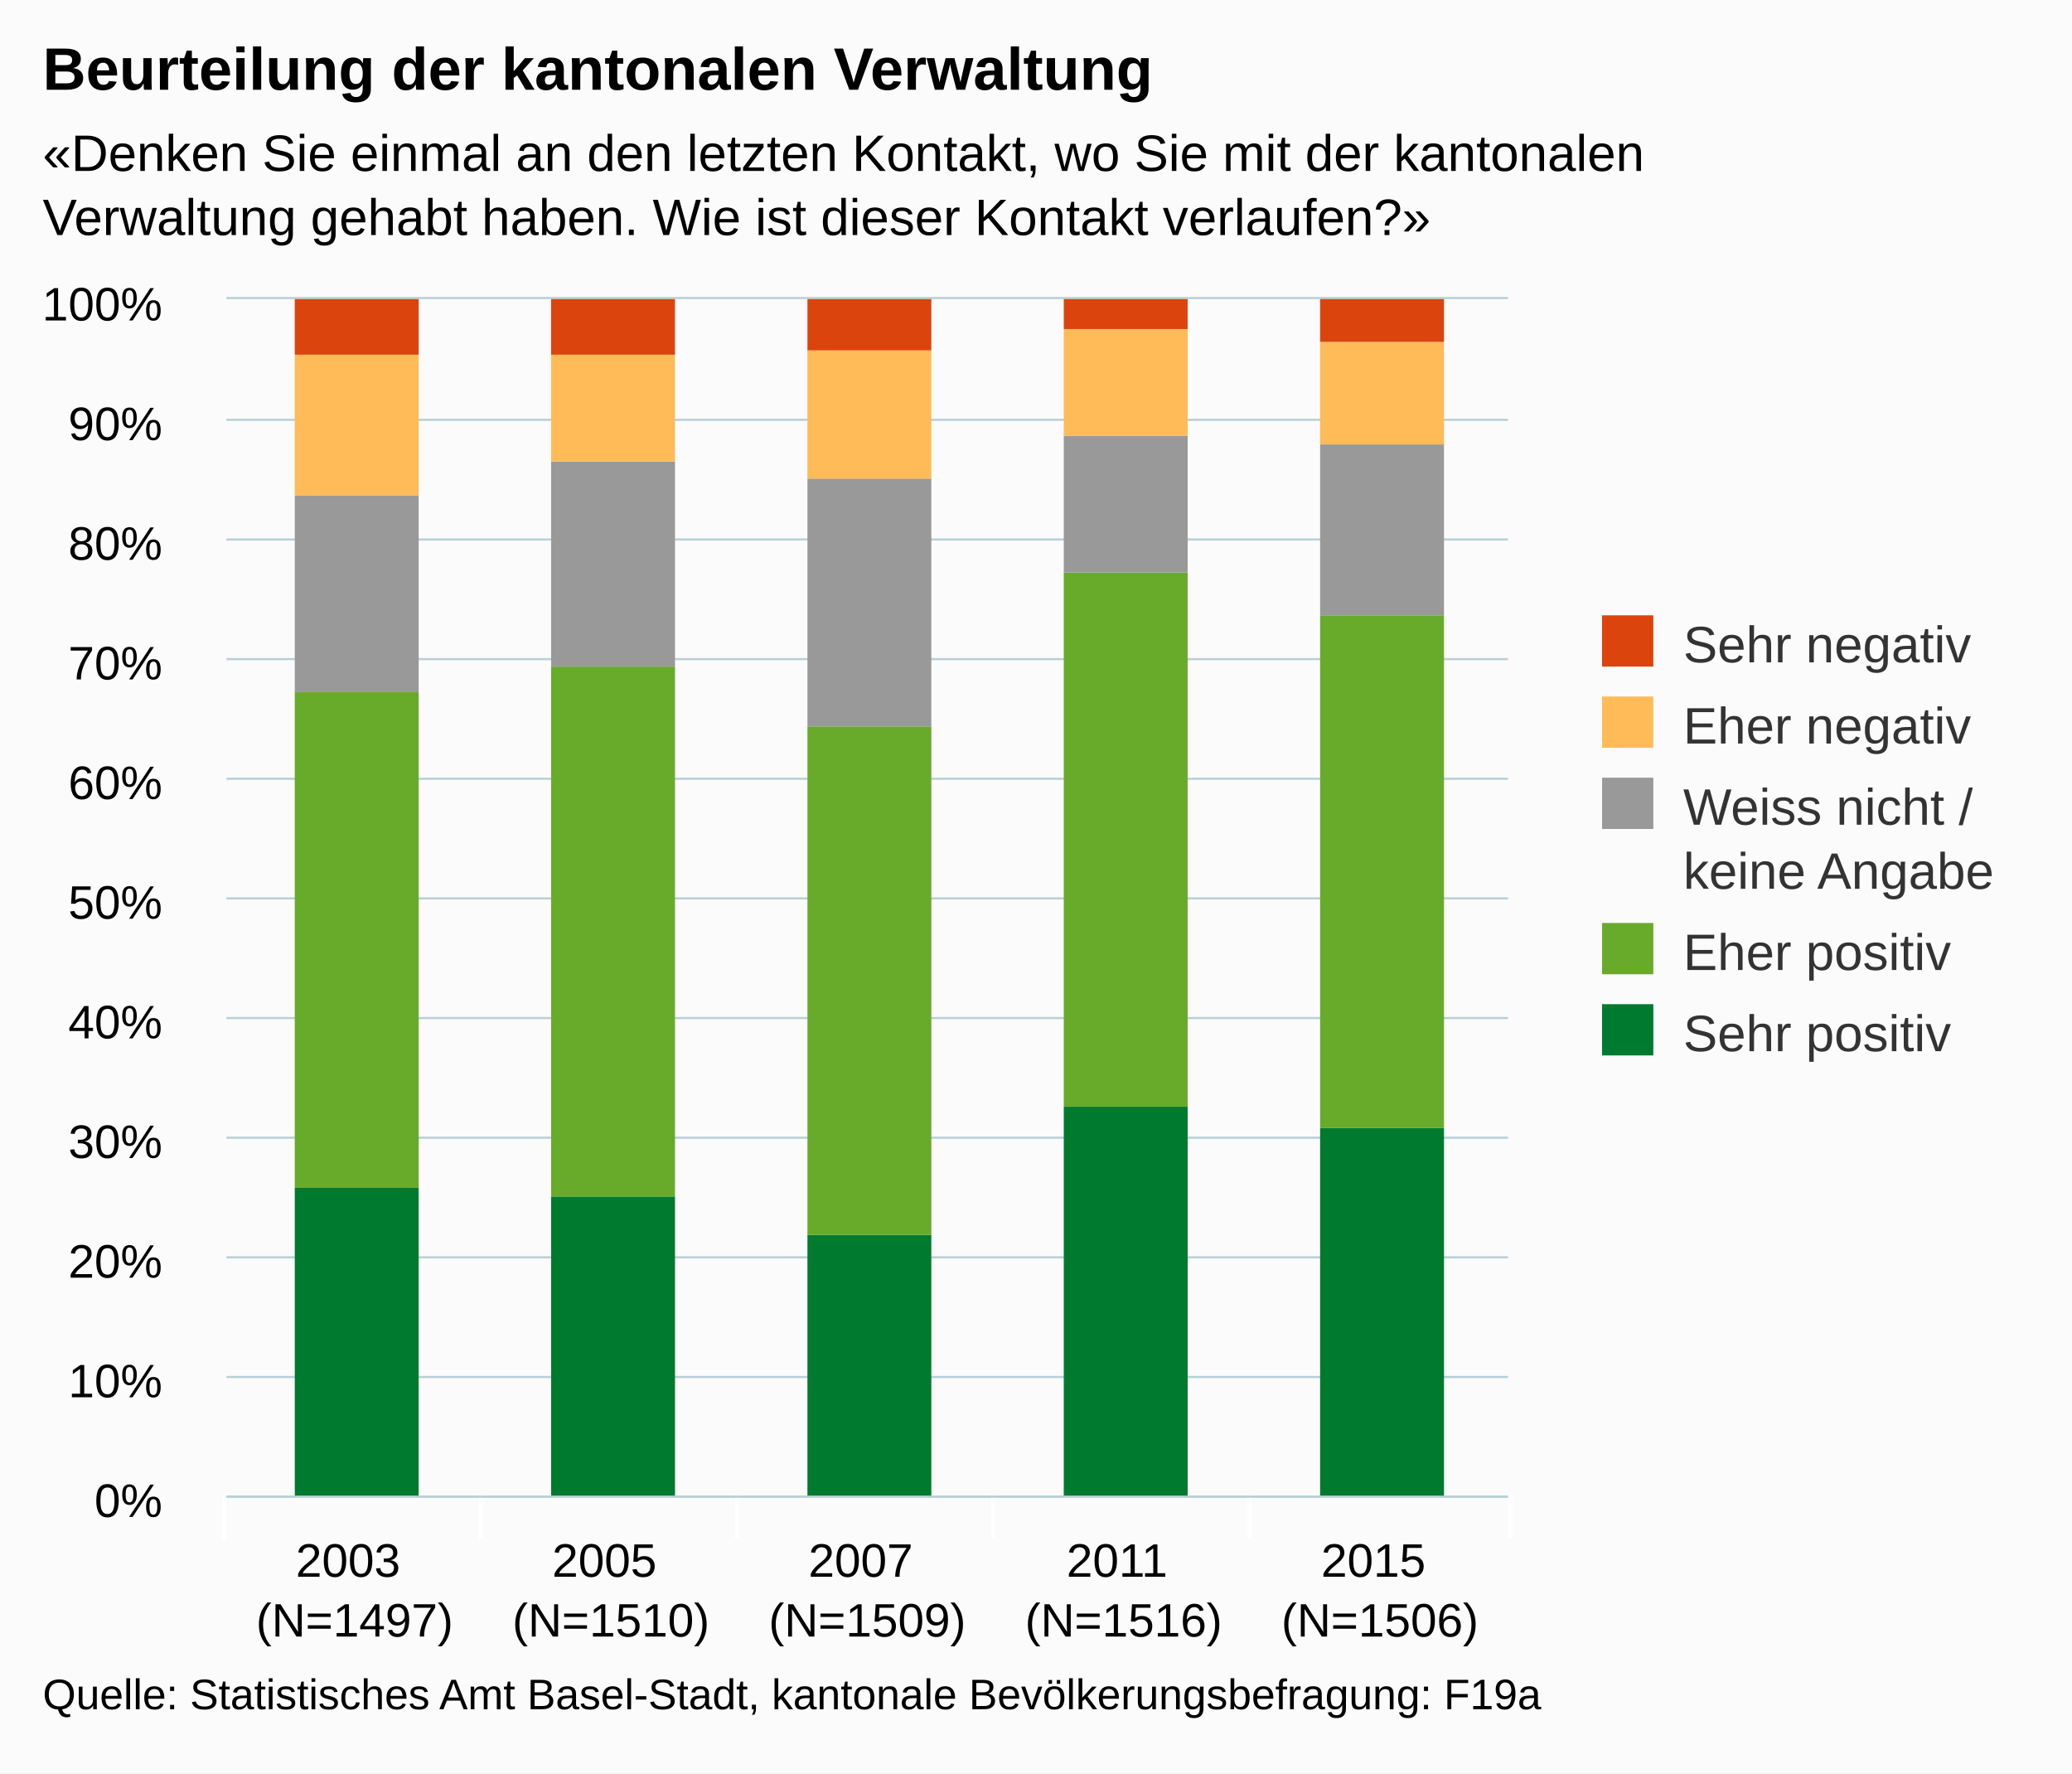
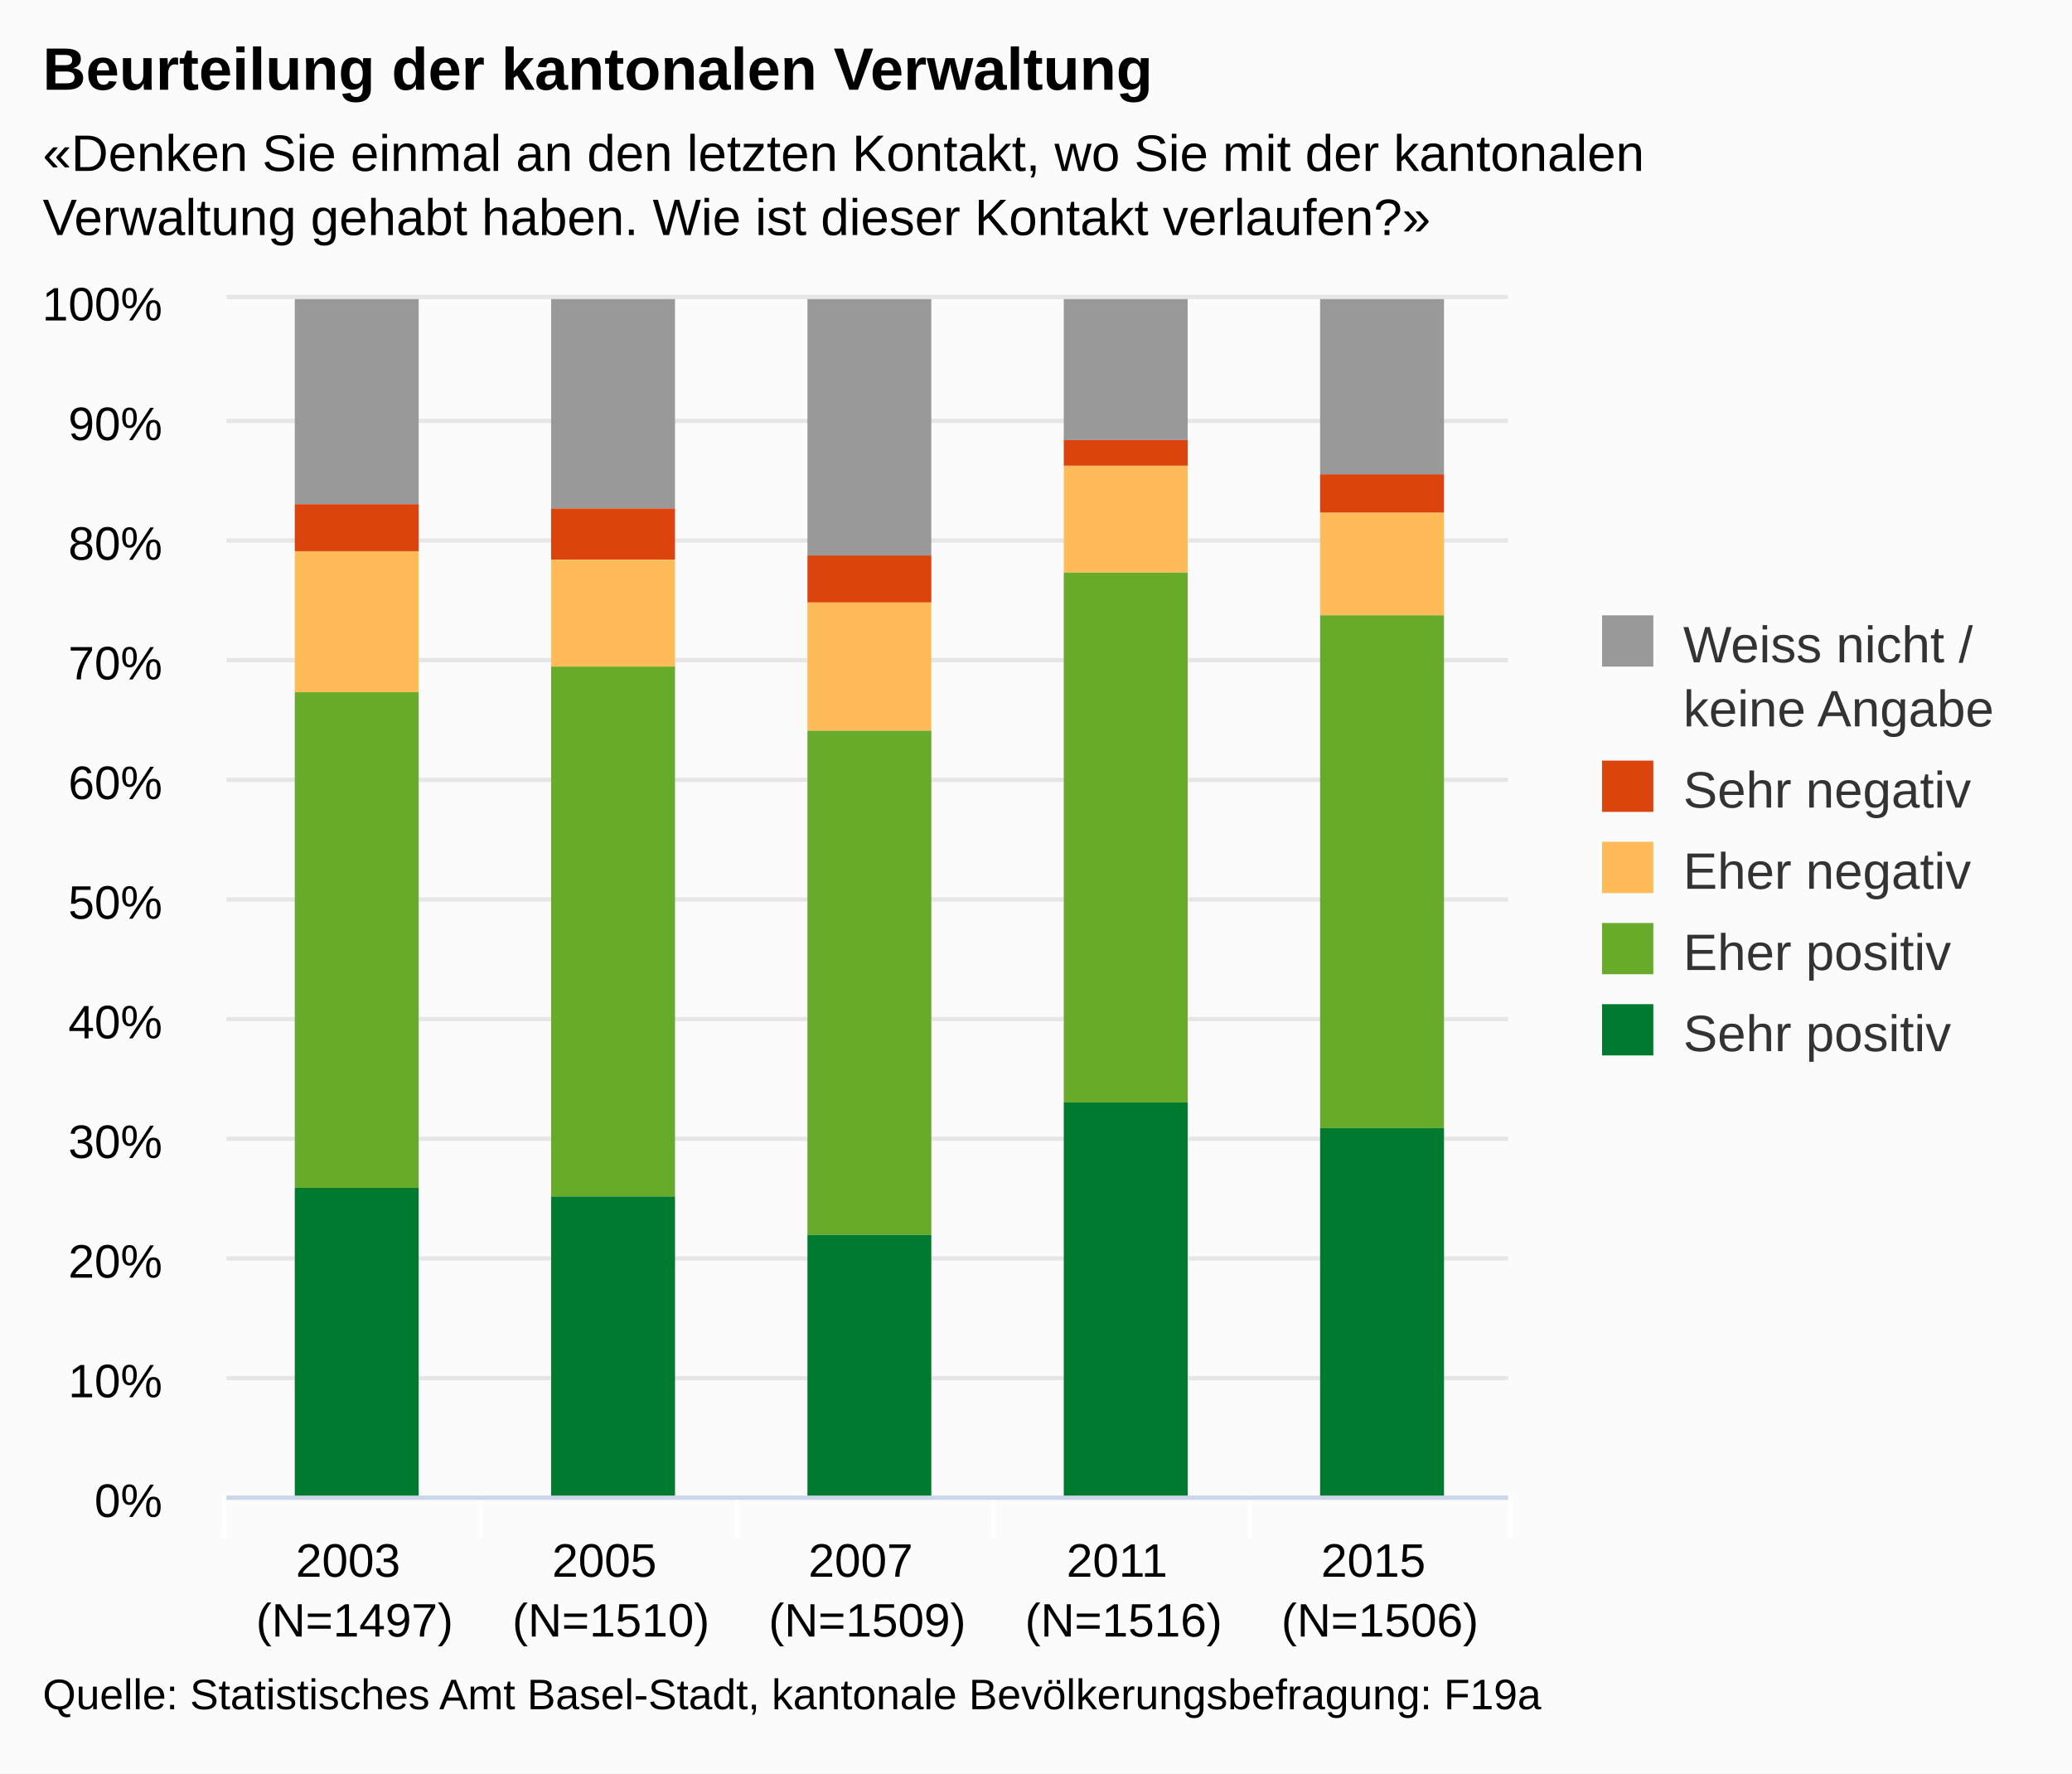
<svg xmlns="http://www.w3.org/2000/svg" version="1.1" class="highcharts-root" style="font-family:arial;font-size:12px;" viewBox="0 0 485 415">
  <defs>
    <clipPath>
      <rect x="0" y="0" width="300" height="280" fill="none" />
    </clipPath>
    <clipPath id="a">
      <rect x="0" y="0" width="300" height="280" fill="none" />
    </clipPath>
  </defs>
  <rect fill="#fbfbfb" class="highcharts-background" x="0" y="0" width="485" height="415" rx="0" ry="0" />
  <rect fill="none" class="highcharts-plot-background" x="53" y="70" width="300" height="280" />
  <g class="highcharts-pane-group" />
  <g class="highcharts-grid highcharts-xaxis-grid ">
    <path fill="none" class="highcharts-grid-line" d="M 112.5 70 L 112.5 350" opacity="1" />
    <path fill="none" class="highcharts-grid-line" d="M 172.5 70 L 172.5 350" opacity="1" />
    <path fill="none" class="highcharts-grid-line" d="M 232.5 70 L 232.5 350" opacity="1" />
    <path fill="none" class="highcharts-grid-line" d="M 292.5 70 L 292.5 350" opacity="1" />
    <path fill="none" class="highcharts-grid-line" d="M 352.5 70 L 352.5 350" opacity="1" />
    <path fill="none" class="highcharts-grid-line" d="M 52.5 70 L 52.5 350" opacity="1" />
  </g>
  <g class="highcharts-grid highcharts-yaxis-grid ">
-     <path fill="none" stroke="#B9CFD7" stroke-width="0.5" class="highcharts-grid-line" d="M 53 350.25 L 353 350.25" opacity="1" />
-     <path fill="none" stroke="#B9CFD7" stroke-width="0.5" class="highcharts-grid-line" d="M 53 322.25 L 353 322.25" opacity="1" />
-     <path fill="none" stroke="#B9CFD7" stroke-width="0.5" class="highcharts-grid-line" d="M 53 294.25 L 353 294.25" opacity="1" />
-     <path fill="none" stroke="#B9CFD7" stroke-width="0.5" class="highcharts-grid-line" d="M 53 266.25 L 353 266.25" opacity="1" />
-     <path fill="none" stroke="#B9CFD7" stroke-width="0.5" class="highcharts-grid-line" d="M 53 238.25 L 353 238.25" opacity="1" />
-     <path fill="none" stroke="#B9CFD7" stroke-width="0.5" class="highcharts-grid-line" d="M 53 210.25 L 353 210.25" opacity="1" />
-     <path fill="none" stroke="#B9CFD7" stroke-width="0.5" class="highcharts-grid-line" d="M 53 182.25 L 353 182.25" opacity="1" />
-     <path fill="none" stroke="#B9CFD7" stroke-width="0.5" class="highcharts-grid-line" d="M 53 154.25 L 353 154.25" opacity="1" />
-     <path fill="none" stroke="#B9CFD7" stroke-width="0.5" class="highcharts-grid-line" d="M 53 126.25 L 353 126.25" opacity="1" />
-     <path fill="none" stroke="#B9CFD7" stroke-width="0.5" class="highcharts-grid-line" d="M 53 98.25 L 353 98.25" opacity="1" />
-     <path fill="none" stroke="#B9CFD7" stroke-width="0.5" class="highcharts-grid-line" d="M 53 69.75 L 353 69.75" opacity="1" />
+     <path fill="none" stroke="#e6e6e6" stroke-width="1" class="highcharts-grid-line" d="M 53 350.5 L 353 350.5" opacity="1" />
+     <path fill="none" stroke="#e6e6e6" stroke-width="1" class="highcharts-grid-line" d="M 53 322.5 L 353 322.5" opacity="1" />
+     <path fill="none" stroke="#e6e6e6" stroke-width="1" class="highcharts-grid-line" d="M 53 294.5 L 353 294.5" opacity="1" />
+     <path fill="none" stroke="#e6e6e6" stroke-width="1" class="highcharts-grid-line" d="M 53 266.5 L 353 266.5" opacity="1" />
+     <path fill="none" stroke="#e6e6e6" stroke-width="1" class="highcharts-grid-line" d="M 53 238.5 L 353 238.5" opacity="1" />
+     <path fill="none" stroke="#e6e6e6" stroke-width="1" class="highcharts-grid-line" d="M 53 210.5 L 353 210.5" opacity="1" />
+     <path fill="none" stroke="#e6e6e6" stroke-width="1" class="highcharts-grid-line" d="M 53 182.5 L 353 182.5" opacity="1" />
+     <path fill="none" stroke="#e6e6e6" stroke-width="1" class="highcharts-grid-line" d="M 53 154.5 L 353 154.5" opacity="1" />
+     <path fill="none" stroke="#e6e6e6" stroke-width="1" class="highcharts-grid-line" d="M 53 126.5 L 353 126.5" opacity="1" />
+     <path fill="none" stroke="#e6e6e6" stroke-width="1" class="highcharts-grid-line" d="M 53 98.5 L 353 98.5" opacity="1" />
+     <path fill="none" stroke="#e6e6e6" stroke-width="1" class="highcharts-grid-line" d="M 53 69.5 L 353 69.5" opacity="1" />
  </g>
  <rect fill="none" class="highcharts-plot-border" x="53" y="70" width="300" height="280" />
  <g class="highcharts-axis highcharts-xaxis ">
    <path fill="none" class="highcharts-tick" stroke="#FFFFFF" stroke-width="1" d="M 112.5 350 L 112.5 360" opacity="1" />
    <path fill="none" class="highcharts-tick" stroke="#FFFFFF" stroke-width="1" d="M 172.5 350 L 172.5 360" opacity="1" />
    <path fill="none" class="highcharts-tick" stroke="#FFFFFF" stroke-width="1" d="M 232.5 350 L 232.5 360" opacity="1" />
    <path fill="none" class="highcharts-tick" stroke="#FFFFFF" stroke-width="1" d="M 292.5 350 L 292.5 360" opacity="1" />
    <path fill="none" class="highcharts-tick" stroke="#FFFFFF" stroke-width="1" d="M 353.5 350 L 353.5 360" opacity="1" />
    <path fill="none" class="highcharts-tick" stroke="#FFFFFF" stroke-width="1" d="M 52.5 350 L 52.5 360" opacity="1" />
-     <path fill="none" class="highcharts-axis-line" stroke="#B9CFD7" stroke-width="0.5" d="M 53 350.25 L 353 350.25" />
+     <path fill="none" class="highcharts-axis-line" stroke="#ccd6eb" stroke-width="1" d="M 53 350.5 L 353 350.5" />
  </g>
  <g class="highcharts-axis highcharts-yaxis ">
    <path fill="none" class="highcharts-axis-line" d="M 53 70 L 53 350" />
  </g>
  <g class="highcharts-series-group">
    <g class="highcharts-series highcharts-series-0 highcharts-column-series highcharts-color-undefined " transform="translate(53,70) scale(1 1)" clip-path="url(#a)">
+       <rect x="16" y="0" width="29" height="48" fill="#999999" class="highcharts-point" />
+       <rect x="76" y="0" width="29" height="49" fill="#999999" class="highcharts-point" />
+       <rect x="136" y="0" width="29" height="60" fill="#999999" class="highcharts-point" />
+       <rect x="196" y="0" width="29" height="33" fill="#999999" class="highcharts-point" />
+       <rect x="256" y="0" width="29" height="41" fill="#999999" class="highcharts-point" />
+     </g>
+     <g class="highcharts-markers highcharts-series-0 highcharts-column-series highcharts-color-undefined " transform="translate(53,70) scale(1 1)" clip-path="none" />
+     <g class="highcharts-series highcharts-series-1 highcharts-column-series highcharts-color-undefined " transform="translate(53,70) scale(1 1)" clip-path="url(#a)">
+       <rect x="16" y="48" width="29" height="11" fill="#dc440e" class="highcharts-point" />
+       <rect x="76" y="49" width="29" height="12" fill="#dc440e" class="highcharts-point" />
+       <rect x="136" y="60" width="29" height="11" fill="#dc440e" class="highcharts-point" />
+       <rect x="196" y="33" width="29" height="6" fill="#dc440e" class="highcharts-point" />
+       <rect x="256" y="41" width="29" height="9" fill="#dc440e" class="highcharts-point" />
+     </g>
+     <g class="highcharts-markers highcharts-series-1 highcharts-column-series highcharts-color-undefined " transform="translate(53,70) scale(1 1)" clip-path="none" />
+     <g class="highcharts-series highcharts-series-2 highcharts-column-series highcharts-color-undefined " transform="translate(53,70) scale(1 1)" clip-path="url(#a)">
+       <rect x="16" y="59" width="29" height="33" fill="#ffbb58" class="highcharts-point" />
+       <rect x="76" y="61" width="29" height="25" fill="#ffbb58" class="highcharts-point" />
+       <rect x="136" y="71" width="29" height="30" fill="#ffbb58" class="highcharts-point" />
+       <rect x="196" y="39" width="29" height="25" fill="#ffbb58" class="highcharts-point" />
+       <rect x="256" y="50" width="29" height="24" fill="#ffbb58" class="highcharts-point" />
+     </g>
+     <g class="highcharts-markers highcharts-series-2 highcharts-column-series highcharts-color-undefined " transform="translate(53,70) scale(1 1)" clip-path="none" />
+     <g class="highcharts-series highcharts-series-3 highcharts-column-series highcharts-color-undefined " transform="translate(53,70) scale(1 1)" clip-path="url(#a)">
+       <rect x="16" y="92" width="29" height="116" fill="#68ab2b" class="highcharts-point" />
+       <rect x="76" y="86" width="29" height="124" fill="#68ab2b" class="highcharts-point" />
+       <rect x="136" y="101" width="29" height="118" fill="#68ab2b" class="highcharts-point" />
+       <rect x="196" y="64" width="29" height="124" fill="#68ab2b" class="highcharts-point" />
+       <rect x="256" y="74" width="29" height="120" fill="#68ab2b" class="highcharts-point" />
+     </g>
+     <g class="highcharts-markers highcharts-series-3 highcharts-column-series highcharts-color-undefined " transform="translate(53,70) scale(1 1)" clip-path="none" />
+     <g class="highcharts-series highcharts-series-4 highcharts-column-series highcharts-color-undefined " transform="translate(53,70) scale(1 1)" clip-path="url(#a)">
      <rect x="16" y="208" width="29" height="73" fill="#007a2f" class="highcharts-point" />
      <rect x="76" y="210" width="29" height="71" fill="#007a2f" class="highcharts-point" />
      <rect x="136" y="219" width="29" height="62" fill="#007a2f" class="highcharts-point" />
-       <rect x="196" y="189" width="29" height="92" fill="#007a2f" class="highcharts-point" />
+       <rect x="196" y="188" width="29" height="93" fill="#007a2f" class="highcharts-point" />
      <rect x="256" y="194" width="29" height="87" fill="#007a2f" class="highcharts-point" />
-     </g>
-     <g class="highcharts-markers highcharts-series-0 highcharts-column-series highcharts-color-undefined " transform="translate(53,70) scale(1 1)" clip-path="none" />
-     <g class="highcharts-series highcharts-series-1 highcharts-column-series highcharts-color-undefined " transform="translate(53,70) scale(1 1)" clip-path="url(#a)">
-       <rect x="16" y="92" width="29" height="116" fill="#68ab2b" class="highcharts-point" />
-       <rect x="76" y="86" width="29" height="124" fill="#68ab2b" class="highcharts-point" />
-       <rect x="136" y="100" width="29" height="119" fill="#68ab2b" class="highcharts-point" />
-       <rect x="196" y="64" width="29" height="125" fill="#68ab2b" class="highcharts-point" />
-       <rect x="256" y="74" width="29" height="120" fill="#68ab2b" class="highcharts-point" />
-     </g>
-     <g class="highcharts-markers highcharts-series-1 highcharts-column-series highcharts-color-undefined " transform="translate(53,70) scale(1 1)" clip-path="none" />
-     <g class="highcharts-series highcharts-series-2 highcharts-column-series highcharts-color-undefined " transform="translate(53,70) scale(1 1)" clip-path="url(#a)">
-       <rect x="16" y="46" width="29" height="46" fill="#999999" class="highcharts-point" />
-       <rect x="76" y="38" width="29" height="48" fill="#999999" class="highcharts-point" />
-       <rect x="136" y="42" width="29" height="58" fill="#999999" class="highcharts-point" />
-       <rect x="196" y="32" width="29" height="32" fill="#999999" class="highcharts-point" />
-       <rect x="256" y="34" width="29" height="40" fill="#999999" class="highcharts-point" />
-     </g>
-     <g class="highcharts-markers highcharts-series-2 highcharts-column-series highcharts-color-undefined " transform="translate(53,70) scale(1 1)" clip-path="none" />
-     <g class="highcharts-series highcharts-series-3 highcharts-column-series highcharts-color-undefined " transform="translate(53,70) scale(1 1)" clip-path="url(#a)">
-       <rect x="16" y="13" width="29" height="33" fill="#ffbb58" class="highcharts-point" />
-       <rect x="76" y="13" width="29" height="25" fill="#ffbb58" class="highcharts-point" />
-       <rect x="136" y="12" width="29" height="30" fill="#ffbb58" class="highcharts-point" />
-       <rect x="196" y="7" width="29" height="25" fill="#ffbb58" class="highcharts-point" />
-       <rect x="256" y="10" width="29" height="24" fill="#ffbb58" class="highcharts-point" />
-     </g>
-     <g class="highcharts-markers highcharts-series-3 highcharts-column-series highcharts-color-undefined " transform="translate(53,70) scale(1 1)" clip-path="none" />
-     <g class="highcharts-series highcharts-series-4 highcharts-column-series highcharts-color-undefined " transform="translate(53,70) scale(1 1)" clip-path="url(#a)">
-       <rect x="16" y="0" width="29" height="13" fill="#dc440e" class="highcharts-point" />
-       <rect x="76" y="0" width="29" height="13" fill="#dc440e" class="highcharts-point" />
-       <rect x="136" y="0" width="29" height="12" fill="#dc440e" class="highcharts-point" />
-       <rect x="196" y="0" width="29" height="7" fill="#dc440e" class="highcharts-point" />
-       <rect x="256" y="0" width="29" height="10" fill="#dc440e" class="highcharts-point" />
    </g>
    <g class="highcharts-markers highcharts-series-4 highcharts-column-series highcharts-color-undefined " transform="translate(53,70) scale(1 1)" clip-path="none" />
  </g>
  <text x="10" text-anchor="start" class="highcharts-title" style="color:#000000;font-size:14px;font-weight:bold;fill:#000000;" y="21">
    <tspan>Beurteilung der kantonalen Verwaltung</tspan>
  </text>
  <text x="10" text-anchor="start" class="highcharts-subtitle" style="color:#000000;font-size:12px;fill:#000000;" y="40">
    <tspan>«Denken Sie einmal an den letzten Kontakt, wo Sie mit der kantonalen</tspan>
    <tspan dy="15" x="10">Verwaltung gehabt haben. Wie ist dieser Kontakt verlaufen?»</tspan>
  </text>
  <g class="highcharts-legend" transform="translate(365,137)">
    <rect fill="none" class="highcharts-legend-box" rx="0" ry="0" x="0" y="0" width="110" height="121" visibility="visible" />
    <g>
      <g>
-         <g class="highcharts-legend-item highcharts-column-series highcharts-color-undefined highcharts-series-4" transform="translate(8,3)">
+         <g class="highcharts-legend-item highcharts-column-series highcharts-color-undefined highcharts-series-0" transform="translate(8,3)">
          <text x="21" style="color:#333333;font-size:12px;font-weight:normal;cursor:pointer;fill:#333333;" text-anchor="start" y="15">
+             <tspan>Weiss nicht /</tspan>
+             <tspan x="21" dy="15">keine Angabe</tspan>
+           </text>
+           <rect x="2" y="4" width="12" height="12" fill="#999999" class="highcharts-point" />
+         </g>
+         <g class="highcharts-legend-item highcharts-column-series highcharts-color-undefined highcharts-series-1" transform="translate(8,37)">
+           <text x="21" y="15" style="color:#333333;font-size:12px;font-weight:normal;cursor:pointer;fill:#333333;" text-anchor="start">
            <tspan>Sehr negativ</tspan>
          </text>
          <rect x="2" y="4" width="12" height="12" fill="#dc440e" class="highcharts-point" />
        </g>
-         <g class="highcharts-legend-item highcharts-column-series highcharts-color-undefined highcharts-series-3" transform="translate(8,22)">
+         <g class="highcharts-legend-item highcharts-column-series highcharts-color-undefined highcharts-series-2" transform="translate(8,56)">
          <text x="21" y="15" style="color:#333333;font-size:12px;font-weight:normal;cursor:pointer;fill:#333333;" text-anchor="start">
            <tspan>Eher negativ</tspan>
          </text>
          <rect x="2" y="4" width="12" height="12" fill="#ffbb58" class="highcharts-point" />
        </g>
-         <g class="highcharts-legend-item highcharts-column-series highcharts-color-undefined highcharts-series-2" transform="translate(8,41)">
-           <text x="21" y="15" style="color:#333333;font-size:12px;font-weight:normal;cursor:pointer;fill:#333333;" text-anchor="start">
-             <tspan>Weiss nicht /</tspan>
-             <tspan x="21" dy="15">keine Angabe</tspan>
-           </text>
-           <rect x="2" y="4" width="12" height="12" fill="#999999" class="highcharts-point" />
-         </g>
-         <g class="highcharts-legend-item highcharts-column-series highcharts-color-undefined highcharts-series-1" transform="translate(8,75)">
+         <g class="highcharts-legend-item highcharts-column-series highcharts-color-undefined highcharts-series-3" transform="translate(8,75)">
          <text x="21" y="15" style="color:#333333;font-size:12px;font-weight:normal;cursor:pointer;fill:#333333;" text-anchor="start">
            <tspan>Eher positiv</tspan>
          </text>
          <rect x="2" y="4" width="12" height="12" fill="#68ab2b" class="highcharts-point" />
        </g>
-         <g class="highcharts-legend-item highcharts-column-series highcharts-color-undefined highcharts-series-0" transform="translate(8,94)">
+         <g class="highcharts-legend-item highcharts-column-series highcharts-color-undefined highcharts-series-4" transform="translate(8,94)">
          <text x="21" y="15" style="color:#333333;font-size:12px;font-weight:normal;cursor:pointer;fill:#333333;" text-anchor="start">
            <tspan>Sehr positiv</tspan>
          </text>
          <rect x="2" y="4" width="12" height="12" fill="#007a2f" class="highcharts-point" />
        </g>
      </g>
    </g>
  </g>
  <g class="highcharts-axis-labels highcharts-xaxis-labels ">
    <text x="83" style="color:#000000;cursor:default;font-size:11px;fill:#000000;" text-anchor="middle" transform="translate(0,0)" y="369" opacity="1">
      <tspan>2003</tspan>
      <tspan x="83" dy="14">(N=1497)</tspan>
    </text>
    <text x="143" style="color:#000000;cursor:default;font-size:11px;fill:#000000;" text-anchor="middle" transform="translate(0,0)" y="369" opacity="1">
      <tspan>2005</tspan>
      <tspan x="143" dy="14">(N=1510)</tspan>
    </text>
    <text x="203" style="color:#000000;cursor:default;font-size:11px;fill:#000000;" text-anchor="middle" transform="translate(0,0)" y="369" opacity="1">
      <tspan>2007</tspan>
      <tspan x="203" dy="14">(N=1509)</tspan>
    </text>
    <text x="263" style="color:#000000;cursor:default;font-size:11px;fill:#000000;" text-anchor="middle" transform="translate(0,0)" y="369" opacity="1">
      <tspan>2011</tspan>
      <tspan x="263" dy="14">(N=1516)</tspan>
    </text>
    <text x="323" style="color:#000000;cursor:default;font-size:11px;fill:#000000;" text-anchor="middle" transform="translate(0,0)" y="369" opacity="1">
      <tspan>2015</tspan>
      <tspan x="323" dy="14">(N=1506)</tspan>
    </text>
  </g>
  <g class="highcharts-axis-labels highcharts-yaxis-labels ">
    <text x="38" style="color:#000000;cursor:default;font-size:11px;fill:#000000;" text-anchor="end" transform="translate(0,0)" y="355" opacity="1">
      <tspan>0%</tspan>
    </text>
    <text x="38" style="color:#000000;cursor:default;font-size:11px;fill:#000000;" text-anchor="end" transform="translate(0,0)" y="327" opacity="1">
      <tspan>10%</tspan>
    </text>
    <text x="38" style="color:#000000;cursor:default;font-size:11px;fill:#000000;" text-anchor="end" transform="translate(0,0)" y="299" opacity="1">
      <tspan>20%</tspan>
    </text>
    <text x="38" style="color:#000000;cursor:default;font-size:11px;fill:#000000;" text-anchor="end" transform="translate(0,0)" y="271" opacity="1">
      <tspan>30%</tspan>
    </text>
    <text x="38" style="color:#000000;cursor:default;font-size:11px;fill:#000000;" text-anchor="end" transform="translate(0,0)" y="243" opacity="1">
      <tspan>40%</tspan>
    </text>
    <text x="38" style="color:#000000;cursor:default;font-size:11px;fill:#000000;" text-anchor="end" transform="translate(0,0)" y="215" opacity="1">
      <tspan>50%</tspan>
    </text>
    <text x="38" style="color:#000000;cursor:default;font-size:11px;fill:#000000;" text-anchor="end" transform="translate(0,0)" y="187" opacity="1">
      <tspan>60%</tspan>
    </text>
    <text x="38" style="color:#000000;cursor:default;font-size:11px;fill:#000000;" text-anchor="end" transform="translate(0,0)" y="159" opacity="1">
      <tspan>70%</tspan>
    </text>
    <text x="38" style="color:#000000;cursor:default;font-size:11px;fill:#000000;" text-anchor="end" transform="translate(0,0)" y="131" opacity="1">
      <tspan>80%</tspan>
    </text>
    <text x="38" style="color:#000000;cursor:default;font-size:11px;fill:#000000;" text-anchor="end" transform="translate(0,0)" y="103" opacity="1">
      <tspan>90%</tspan>
    </text>
    <text x="38" style="color:#000000;cursor:default;font-size:11px;fill:#000000;" text-anchor="end" transform="translate(0,0)" y="75" opacity="1">
      <tspan>100%</tspan>
    </text>
  </g>
  <text x="10" class="highcharts-credits" text-anchor="start" style="cursor:default;color:#000000;font-size:10px;fill:#000000;" y="400">
    <tspan>Quelle: Statistisches Amt Basel-Stadt, kantonale Bevölkerungsbefragung: F19a</tspan>
  </text>
</svg>
